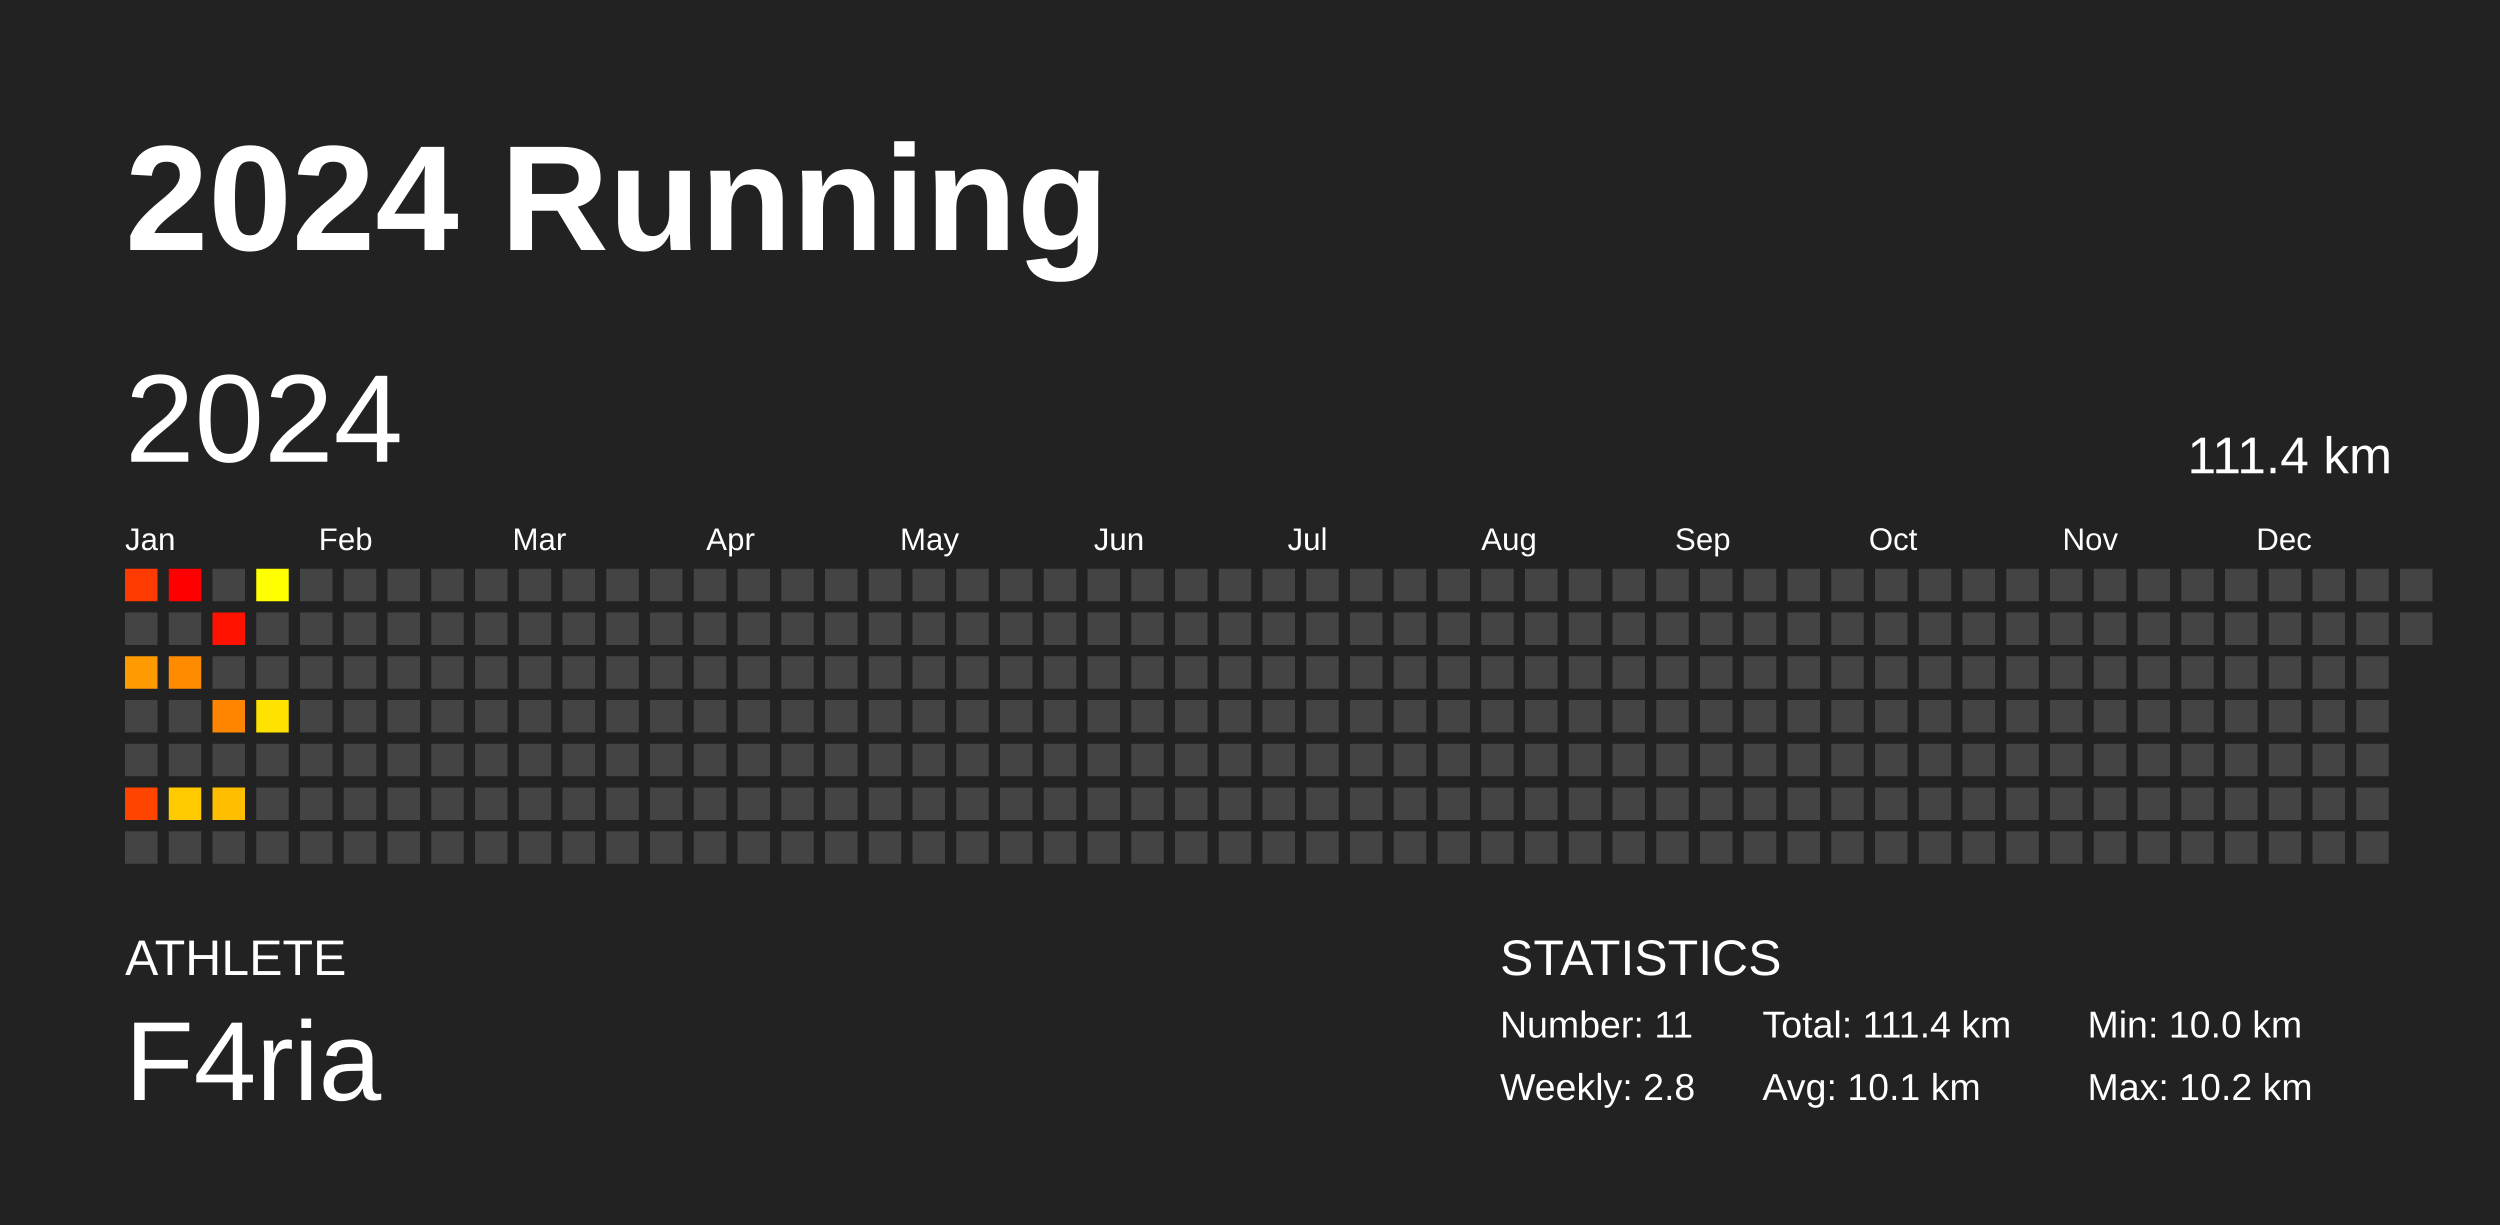
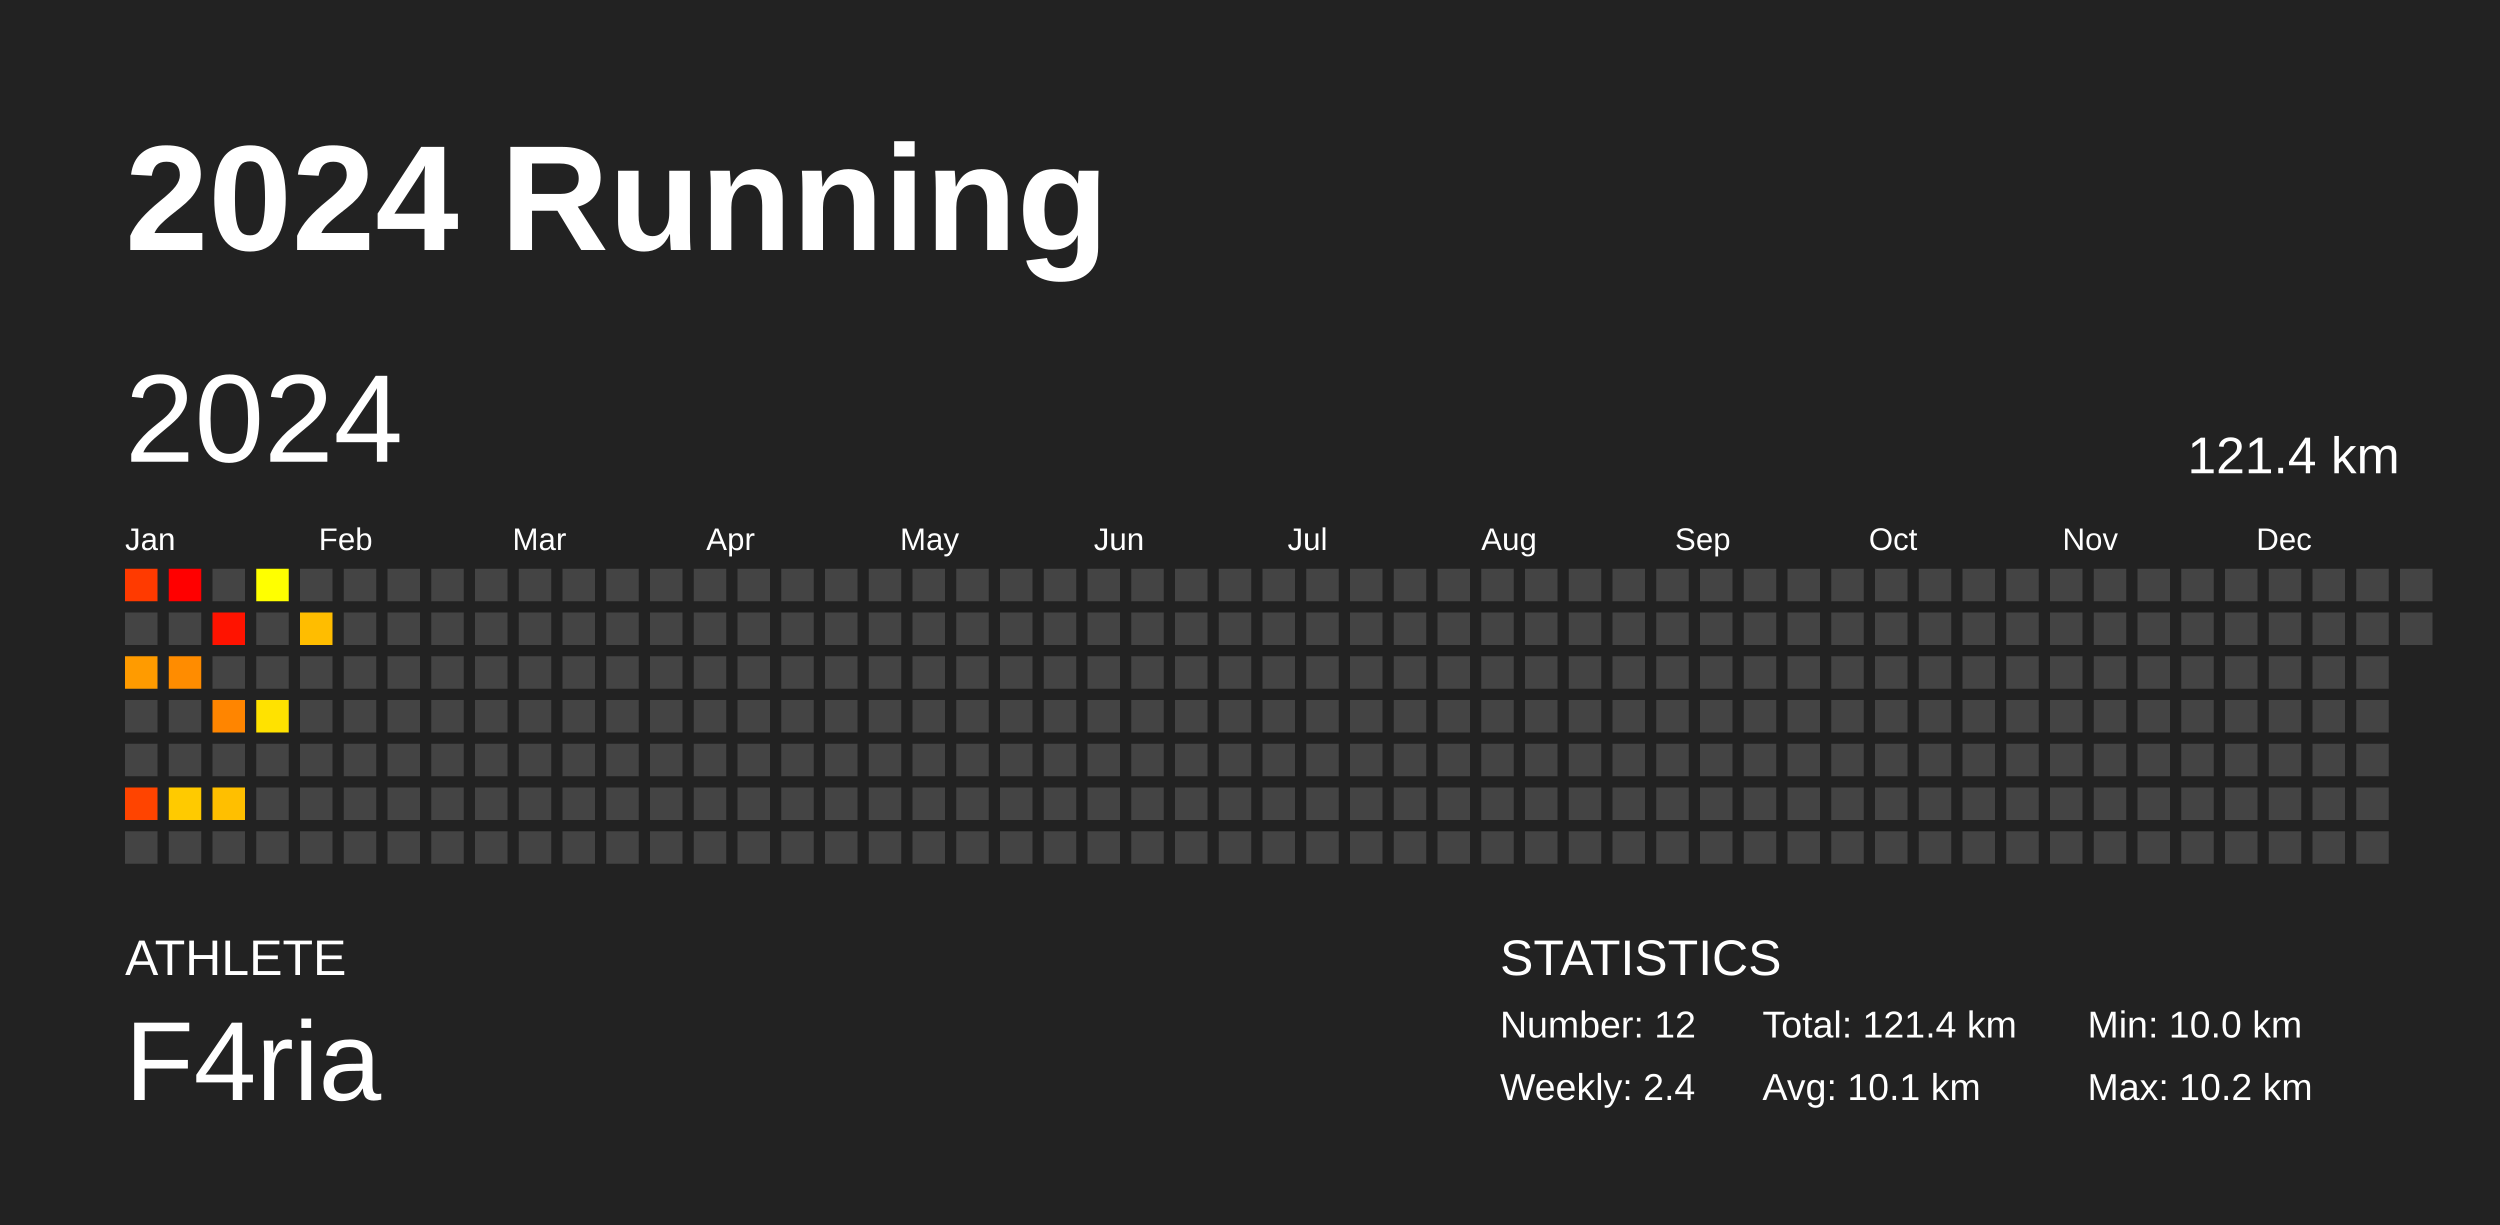
<svg xmlns="http://www.w3.org/2000/svg" baseProfile="full" height="98mm" version="1.1" viewBox="0,0,200,98" width="200mm">
  <defs />
  <rect fill="#222222" height="98" width="200" x="0" y="0" />
  <text fill="#FFFFFF" style="font-size:12px; font-family:Arial; font-weight:bold;" x="10" y="20">2024 Running</text>
  <text fill="#FFFFFF" style="font-size:4px; font-family:Arial" x="10" y="78">ATHLETE</text>
  <text fill="#FFFFFF" style="font-size:9px; font-family:Arial" x="10" y="88">F4ria</text>
  <text fill="#FFFFFF" style="font-size:4px; font-family:Arial" x="120" y="78">STATISTICS</text>
-   <text fill="#FFFFFF" style="font-size:3px; font-family:Arial" x="120" y="83">Number: 11</text>
-   <text fill="#FFFFFF" style="font-size:3px; font-family:Arial" x="120" y="88">Weekly: 2.8</text>
-   <text fill="#FFFFFF" style="font-size:3px; font-family:Arial" x="141" y="83">Total: 111.4 km</text>
+   <text fill="#FFFFFF" style="font-size:3px; font-family:Arial" x="120" y="83">Number: 12</text>
+   <text fill="#FFFFFF" style="font-size:3px; font-family:Arial" x="120" y="88">Weekly: 2.4</text>
+   <text fill="#FFFFFF" style="font-size:3px; font-family:Arial" x="141" y="83">Total: 121.4 km</text>
  <text fill="#FFFFFF" style="font-size:3px; font-family:Arial" x="141" y="88">Avg: 10.1 km</text>
  <text fill="#FFFFFF" style="font-size:3px; font-family:Arial" x="167" y="83">Min: 10.0 km</text>
  <text fill="#FFFFFF" style="font-size:3px; font-family:Arial" x="167" y="88">Max: 10.2 km</text>
  <text dominant-baseline="hanging" fill="#FFFFFF" style="font-size:10.0px; font-family:Arial;" x="10" y="30">2024</text>
-   <text dominant-baseline="hanging" fill="#FFFFFF" style="font-size:4.125px; font-family:Arial;" x="175" y="35">111.4 km</text>
+   <text dominant-baseline="hanging" fill="#FFFFFF" style="font-size:4.125px; font-family:Arial;" x="175" y="35">121.4 km</text>
  <text fill="#FFFFFF" style="font-size:2.5px; font-family:Arial" x="10.0" y="44">Jan</text>
  <text fill="#FFFFFF" style="font-size:2.5px; font-family:Arial" x="25.5" y="44">Feb</text>
  <text fill="#FFFFFF" style="font-size:2.5px; font-family:Arial" x="41.0" y="44">Mar</text>
  <text fill="#FFFFFF" style="font-size:2.5px; font-family:Arial" x="56.5" y="44">Apr</text>
  <text fill="#FFFFFF" style="font-size:2.5px; font-family:Arial" x="72.0" y="44">May</text>
  <text fill="#FFFFFF" style="font-size:2.5px; font-family:Arial" x="87.5" y="44">Jun</text>
  <text fill="#FFFFFF" style="font-size:2.5px; font-family:Arial" x="103.0" y="44">Jul</text>
  <text fill="#FFFFFF" style="font-size:2.5px; font-family:Arial" x="118.5" y="44">Aug</text>
  <text fill="#FFFFFF" style="font-size:2.5px; font-family:Arial" x="134.0" y="44">Sep</text>
  <text fill="#FFFFFF" style="font-size:2.5px; font-family:Arial" x="149.5" y="44">Oct</text>
  <text fill="#FFFFFF" style="font-size:2.5px; font-family:Arial" x="165.0" y="44">Nov</text>
  <text fill="#FFFFFF" style="font-size:2.5px; font-family:Arial" x="180.5" y="44">Dec</text>
  <rect fill="#ff3a00" height="2.6" width="2.6" x="10.0" y="45.5" />
  <rect fill="#444444" height="2.6" width="2.6" x="10.0" y="49.0" />
  <rect fill="#ff9b00" height="2.6" width="2.6" x="10.0" y="52.5" />
  <rect fill="#444444" height="2.6" width="2.6" x="10.0" y="56.0" />
  <rect fill="#444444" height="2.6" width="2.6" x="10.0" y="59.5" />
  <rect fill="#ff4400" height="2.6" width="2.6" x="10.0" y="63.0" />
  <rect fill="#444444" height="2.6" width="2.6" x="10.0" y="66.5" />
  <rect fill="#ff0000" height="2.6" width="2.6" x="13.5" y="45.5" />
  <rect fill="#444444" height="2.6" width="2.6" x="13.5" y="49.0" />
  <rect fill="#ff8c00" height="2.6" width="2.6" x="13.5" y="52.5" />
  <rect fill="#444444" height="2.6" width="2.6" x="13.5" y="56.0" />
  <rect fill="#444444" height="2.6" width="2.6" x="13.5" y="59.5" />
  <rect fill="#ffca00" height="2.6" width="2.6" x="13.5" y="63.0" />
  <rect fill="#444444" height="2.6" width="2.6" x="13.5" y="66.5" />
  <rect fill="#444444" height="2.6" width="2.6" x="17.0" y="45.5" />
  <rect fill="#ff1300" height="2.6" width="2.6" x="17.0" y="49.0" />
  <rect fill="#444444" height="2.6" width="2.6" x="17.0" y="52.5" />
  <rect fill="#ff8500" height="2.6" width="2.6" x="17.0" y="56.0" />
  <rect fill="#444444" height="2.6" width="2.6" x="17.0" y="59.5" />
  <rect fill="#ffbf00" height="2.6" width="2.6" x="17.0" y="63.0" />
  <rect fill="#444444" height="2.6" width="2.6" x="17.0" y="66.5" />
  <rect fill="#ffff00" height="2.6" width="2.6" x="20.5" y="45.5" />
  <rect fill="#444444" height="2.6" width="2.6" x="20.5" y="49.0" />
  <rect fill="#444444" height="2.6" width="2.6" x="20.5" y="52.5" />
  <rect fill="#ffe200" height="2.6" width="2.6" x="20.5" y="56.0" />
  <rect fill="#444444" height="2.6" width="2.6" x="20.5" y="59.5" />
  <rect fill="#444444" height="2.6" width="2.6" x="20.5" y="63.0" />
  <rect fill="#444444" height="2.6" width="2.6" x="20.5" y="66.5" />
  <rect fill="#444444" height="2.6" width="2.6" x="24.0" y="45.5" />
-   <rect fill="#444444" height="2.6" width="2.6" x="24.0" y="49.0" />
+   <rect fill="#ffbd00" height="2.6" width="2.6" x="24.0" y="49.0" />
  <rect fill="#444444" height="2.6" width="2.6" x="24.0" y="52.5" />
  <rect fill="#444444" height="2.6" width="2.6" x="24.0" y="56.0" />
  <rect fill="#444444" height="2.6" width="2.6" x="24.0" y="59.5" />
  <rect fill="#444444" height="2.6" width="2.6" x="24.0" y="63.0" />
  <rect fill="#444444" height="2.6" width="2.6" x="24.0" y="66.5" />
  <rect fill="#444444" height="2.6" width="2.6" x="27.5" y="45.5" />
  <rect fill="#444444" height="2.6" width="2.6" x="27.5" y="49.0" />
  <rect fill="#444444" height="2.6" width="2.6" x="27.5" y="52.5" />
  <rect fill="#444444" height="2.6" width="2.6" x="27.5" y="56.0" />
  <rect fill="#444444" height="2.6" width="2.6" x="27.5" y="59.5" />
  <rect fill="#444444" height="2.6" width="2.6" x="27.5" y="63.0" />
  <rect fill="#444444" height="2.6" width="2.6" x="27.5" y="66.5" />
  <rect fill="#444444" height="2.6" width="2.6" x="31.0" y="45.5" />
  <rect fill="#444444" height="2.6" width="2.6" x="31.0" y="49.0" />
  <rect fill="#444444" height="2.6" width="2.6" x="31.0" y="52.5" />
  <rect fill="#444444" height="2.6" width="2.6" x="31.0" y="56.0" />
  <rect fill="#444444" height="2.6" width="2.6" x="31.0" y="59.5" />
  <rect fill="#444444" height="2.6" width="2.6" x="31.0" y="63.0" />
  <rect fill="#444444" height="2.6" width="2.6" x="31.0" y="66.5" />
  <rect fill="#444444" height="2.6" width="2.6" x="34.5" y="45.5" />
  <rect fill="#444444" height="2.6" width="2.6" x="34.5" y="49.0" />
  <rect fill="#444444" height="2.6" width="2.6" x="34.5" y="52.5" />
  <rect fill="#444444" height="2.6" width="2.6" x="34.5" y="56.0" />
  <rect fill="#444444" height="2.6" width="2.6" x="34.5" y="59.5" />
  <rect fill="#444444" height="2.6" width="2.6" x="34.5" y="63.0" />
  <rect fill="#444444" height="2.6" width="2.6" x="34.5" y="66.5" />
  <rect fill="#444444" height="2.6" width="2.6" x="38.0" y="45.5" />
  <rect fill="#444444" height="2.6" width="2.6" x="38.0" y="49.0" />
  <rect fill="#444444" height="2.6" width="2.6" x="38.0" y="52.5" />
  <rect fill="#444444" height="2.6" width="2.6" x="38.0" y="56.0" />
  <rect fill="#444444" height="2.6" width="2.6" x="38.0" y="59.5" />
  <rect fill="#444444" height="2.6" width="2.6" x="38.0" y="63.0" />
  <rect fill="#444444" height="2.6" width="2.6" x="38.0" y="66.5" />
  <rect fill="#444444" height="2.6" width="2.6" x="41.5" y="45.5" />
  <rect fill="#444444" height="2.6" width="2.6" x="41.5" y="49.0" />
  <rect fill="#444444" height="2.6" width="2.6" x="41.5" y="52.5" />
  <rect fill="#444444" height="2.6" width="2.6" x="41.5" y="56.0" />
  <rect fill="#444444" height="2.6" width="2.6" x="41.5" y="59.5" />
  <rect fill="#444444" height="2.6" width="2.6" x="41.5" y="63.0" />
  <rect fill="#444444" height="2.6" width="2.6" x="41.5" y="66.5" />
  <rect fill="#444444" height="2.6" width="2.6" x="45.0" y="45.5" />
  <rect fill="#444444" height="2.6" width="2.6" x="45.0" y="49.0" />
  <rect fill="#444444" height="2.6" width="2.6" x="45.0" y="52.5" />
  <rect fill="#444444" height="2.6" width="2.6" x="45.0" y="56.0" />
  <rect fill="#444444" height="2.6" width="2.6" x="45.0" y="59.5" />
  <rect fill="#444444" height="2.6" width="2.6" x="45.0" y="63.0" />
  <rect fill="#444444" height="2.6" width="2.6" x="45.0" y="66.5" />
  <rect fill="#444444" height="2.6" width="2.6" x="48.5" y="45.5" />
  <rect fill="#444444" height="2.6" width="2.6" x="48.5" y="49.0" />
  <rect fill="#444444" height="2.6" width="2.6" x="48.5" y="52.5" />
  <rect fill="#444444" height="2.6" width="2.6" x="48.5" y="56.0" />
  <rect fill="#444444" height="2.6" width="2.6" x="48.5" y="59.5" />
  <rect fill="#444444" height="2.6" width="2.6" x="48.5" y="63.0" />
  <rect fill="#444444" height="2.6" width="2.6" x="48.5" y="66.5" />
  <rect fill="#444444" height="2.6" width="2.6" x="52.0" y="45.5" />
  <rect fill="#444444" height="2.6" width="2.6" x="52.0" y="49.0" />
  <rect fill="#444444" height="2.6" width="2.6" x="52.0" y="52.5" />
  <rect fill="#444444" height="2.6" width="2.6" x="52.0" y="56.0" />
  <rect fill="#444444" height="2.6" width="2.6" x="52.0" y="59.5" />
  <rect fill="#444444" height="2.6" width="2.6" x="52.0" y="63.0" />
  <rect fill="#444444" height="2.6" width="2.6" x="52.0" y="66.5" />
  <rect fill="#444444" height="2.6" width="2.6" x="55.5" y="45.5" />
  <rect fill="#444444" height="2.6" width="2.6" x="55.5" y="49.0" />
  <rect fill="#444444" height="2.6" width="2.6" x="55.5" y="52.5" />
  <rect fill="#444444" height="2.6" width="2.6" x="55.5" y="56.0" />
  <rect fill="#444444" height="2.6" width="2.6" x="55.5" y="59.5" />
  <rect fill="#444444" height="2.6" width="2.6" x="55.5" y="63.0" />
  <rect fill="#444444" height="2.6" width="2.6" x="55.5" y="66.5" />
  <rect fill="#444444" height="2.6" width="2.6" x="59.0" y="45.5" />
  <rect fill="#444444" height="2.6" width="2.6" x="59.0" y="49.0" />
  <rect fill="#444444" height="2.6" width="2.6" x="59.0" y="52.5" />
  <rect fill="#444444" height="2.6" width="2.6" x="59.0" y="56.0" />
  <rect fill="#444444" height="2.6" width="2.6" x="59.0" y="59.5" />
  <rect fill="#444444" height="2.6" width="2.6" x="59.0" y="63.0" />
  <rect fill="#444444" height="2.6" width="2.6" x="59.0" y="66.5" />
  <rect fill="#444444" height="2.6" width="2.6" x="62.5" y="45.5" />
  <rect fill="#444444" height="2.6" width="2.6" x="62.5" y="49.0" />
  <rect fill="#444444" height="2.6" width="2.6" x="62.5" y="52.5" />
  <rect fill="#444444" height="2.6" width="2.6" x="62.5" y="56.0" />
  <rect fill="#444444" height="2.6" width="2.6" x="62.5" y="59.5" />
  <rect fill="#444444" height="2.6" width="2.6" x="62.5" y="63.0" />
  <rect fill="#444444" height="2.6" width="2.6" x="62.5" y="66.5" />
  <rect fill="#444444" height="2.6" width="2.6" x="66.0" y="45.5" />
  <rect fill="#444444" height="2.6" width="2.6" x="66.0" y="49.0" />
  <rect fill="#444444" height="2.6" width="2.6" x="66.0" y="52.5" />
  <rect fill="#444444" height="2.6" width="2.6" x="66.0" y="56.0" />
  <rect fill="#444444" height="2.6" width="2.6" x="66.0" y="59.5" />
  <rect fill="#444444" height="2.6" width="2.6" x="66.0" y="63.0" />
  <rect fill="#444444" height="2.6" width="2.6" x="66.0" y="66.5" />
  <rect fill="#444444" height="2.6" width="2.6" x="69.5" y="45.5" />
  <rect fill="#444444" height="2.6" width="2.6" x="69.5" y="49.0" />
  <rect fill="#444444" height="2.6" width="2.6" x="69.5" y="52.5" />
  <rect fill="#444444" height="2.6" width="2.6" x="69.5" y="56.0" />
  <rect fill="#444444" height="2.6" width="2.6" x="69.5" y="59.5" />
  <rect fill="#444444" height="2.6" width="2.6" x="69.5" y="63.0" />
  <rect fill="#444444" height="2.6" width="2.6" x="69.5" y="66.5" />
  <rect fill="#444444" height="2.6" width="2.6" x="73.0" y="45.5" />
  <rect fill="#444444" height="2.6" width="2.6" x="73.0" y="49.0" />
  <rect fill="#444444" height="2.6" width="2.6" x="73.0" y="52.5" />
  <rect fill="#444444" height="2.6" width="2.6" x="73.0" y="56.0" />
  <rect fill="#444444" height="2.6" width="2.6" x="73.0" y="59.5" />
  <rect fill="#444444" height="2.6" width="2.6" x="73.0" y="63.0" />
  <rect fill="#444444" height="2.6" width="2.6" x="73.0" y="66.5" />
  <rect fill="#444444" height="2.6" width="2.6" x="76.5" y="45.5" />
  <rect fill="#444444" height="2.6" width="2.6" x="76.5" y="49.0" />
  <rect fill="#444444" height="2.6" width="2.6" x="76.5" y="52.5" />
  <rect fill="#444444" height="2.6" width="2.6" x="76.5" y="56.0" />
  <rect fill="#444444" height="2.6" width="2.6" x="76.5" y="59.5" />
  <rect fill="#444444" height="2.6" width="2.6" x="76.5" y="63.0" />
  <rect fill="#444444" height="2.6" width="2.6" x="76.5" y="66.5" />
  <rect fill="#444444" height="2.6" width="2.6" x="80.0" y="45.5" />
  <rect fill="#444444" height="2.6" width="2.6" x="80.0" y="49.0" />
  <rect fill="#444444" height="2.6" width="2.6" x="80.0" y="52.5" />
  <rect fill="#444444" height="2.6" width="2.6" x="80.0" y="56.0" />
  <rect fill="#444444" height="2.6" width="2.6" x="80.0" y="59.5" />
  <rect fill="#444444" height="2.6" width="2.6" x="80.0" y="63.0" />
  <rect fill="#444444" height="2.6" width="2.6" x="80.0" y="66.5" />
  <rect fill="#444444" height="2.6" width="2.6" x="83.5" y="45.5" />
  <rect fill="#444444" height="2.6" width="2.6" x="83.5" y="49.0" />
  <rect fill="#444444" height="2.6" width="2.6" x="83.5" y="52.5" />
  <rect fill="#444444" height="2.6" width="2.6" x="83.5" y="56.0" />
  <rect fill="#444444" height="2.6" width="2.6" x="83.5" y="59.5" />
  <rect fill="#444444" height="2.6" width="2.6" x="83.5" y="63.0" />
  <rect fill="#444444" height="2.6" width="2.6" x="83.5" y="66.5" />
  <rect fill="#444444" height="2.6" width="2.6" x="87.0" y="45.5" />
  <rect fill="#444444" height="2.6" width="2.6" x="87.0" y="49.0" />
  <rect fill="#444444" height="2.6" width="2.6" x="87.0" y="52.5" />
  <rect fill="#444444" height="2.6" width="2.6" x="87.0" y="56.0" />
  <rect fill="#444444" height="2.6" width="2.6" x="87.0" y="59.5" />
  <rect fill="#444444" height="2.6" width="2.6" x="87.0" y="63.0" />
  <rect fill="#444444" height="2.6" width="2.6" x="87.0" y="66.5" />
  <rect fill="#444444" height="2.6" width="2.6" x="90.5" y="45.5" />
  <rect fill="#444444" height="2.6" width="2.6" x="90.5" y="49.0" />
  <rect fill="#444444" height="2.6" width="2.6" x="90.5" y="52.5" />
  <rect fill="#444444" height="2.6" width="2.6" x="90.5" y="56.0" />
  <rect fill="#444444" height="2.6" width="2.6" x="90.5" y="59.5" />
  <rect fill="#444444" height="2.6" width="2.6" x="90.5" y="63.0" />
  <rect fill="#444444" height="2.6" width="2.6" x="90.5" y="66.5" />
  <rect fill="#444444" height="2.6" width="2.6" x="94.0" y="45.5" />
  <rect fill="#444444" height="2.6" width="2.6" x="94.0" y="49.0" />
  <rect fill="#444444" height="2.6" width="2.6" x="94.0" y="52.5" />
  <rect fill="#444444" height="2.6" width="2.6" x="94.0" y="56.0" />
  <rect fill="#444444" height="2.6" width="2.6" x="94.0" y="59.5" />
  <rect fill="#444444" height="2.6" width="2.6" x="94.0" y="63.0" />
  <rect fill="#444444" height="2.6" width="2.6" x="94.0" y="66.5" />
  <rect fill="#444444" height="2.6" width="2.6" x="97.5" y="45.5" />
  <rect fill="#444444" height="2.6" width="2.6" x="97.5" y="49.0" />
  <rect fill="#444444" height="2.6" width="2.6" x="97.5" y="52.5" />
  <rect fill="#444444" height="2.6" width="2.6" x="97.5" y="56.0" />
  <rect fill="#444444" height="2.6" width="2.6" x="97.5" y="59.5" />
  <rect fill="#444444" height="2.6" width="2.6" x="97.5" y="63.0" />
  <rect fill="#444444" height="2.6" width="2.6" x="97.5" y="66.5" />
  <rect fill="#444444" height="2.6" width="2.6" x="101.0" y="45.5" />
  <rect fill="#444444" height="2.6" width="2.6" x="101.0" y="49.0" />
  <rect fill="#444444" height="2.6" width="2.6" x="101.0" y="52.5" />
  <rect fill="#444444" height="2.6" width="2.6" x="101.0" y="56.0" />
  <rect fill="#444444" height="2.6" width="2.6" x="101.0" y="59.5" />
  <rect fill="#444444" height="2.6" width="2.6" x="101.0" y="63.0" />
  <rect fill="#444444" height="2.6" width="2.6" x="101.0" y="66.5" />
  <rect fill="#444444" height="2.6" width="2.6" x="104.5" y="45.5" />
  <rect fill="#444444" height="2.6" width="2.6" x="104.5" y="49.0" />
  <rect fill="#444444" height="2.6" width="2.6" x="104.5" y="52.5" />
  <rect fill="#444444" height="2.6" width="2.6" x="104.5" y="56.0" />
  <rect fill="#444444" height="2.6" width="2.6" x="104.5" y="59.5" />
  <rect fill="#444444" height="2.6" width="2.6" x="104.5" y="63.0" />
  <rect fill="#444444" height="2.6" width="2.6" x="104.5" y="66.5" />
  <rect fill="#444444" height="2.6" width="2.6" x="108.0" y="45.5" />
  <rect fill="#444444" height="2.6" width="2.6" x="108.0" y="49.0" />
  <rect fill="#444444" height="2.6" width="2.6" x="108.0" y="52.5" />
  <rect fill="#444444" height="2.6" width="2.6" x="108.0" y="56.0" />
  <rect fill="#444444" height="2.6" width="2.6" x="108.0" y="59.5" />
  <rect fill="#444444" height="2.6" width="2.6" x="108.0" y="63.0" />
  <rect fill="#444444" height="2.6" width="2.6" x="108.0" y="66.5" />
  <rect fill="#444444" height="2.6" width="2.6" x="111.5" y="45.5" />
  <rect fill="#444444" height="2.6" width="2.6" x="111.5" y="49.0" />
  <rect fill="#444444" height="2.6" width="2.6" x="111.5" y="52.5" />
  <rect fill="#444444" height="2.6" width="2.6" x="111.5" y="56.0" />
  <rect fill="#444444" height="2.6" width="2.6" x="111.5" y="59.5" />
  <rect fill="#444444" height="2.6" width="2.6" x="111.5" y="63.0" />
  <rect fill="#444444" height="2.6" width="2.6" x="111.5" y="66.5" />
  <rect fill="#444444" height="2.6" width="2.6" x="115.0" y="45.5" />
  <rect fill="#444444" height="2.6" width="2.6" x="115.0" y="49.0" />
  <rect fill="#444444" height="2.6" width="2.6" x="115.0" y="52.5" />
  <rect fill="#444444" height="2.6" width="2.6" x="115.0" y="56.0" />
  <rect fill="#444444" height="2.6" width="2.6" x="115.0" y="59.5" />
  <rect fill="#444444" height="2.6" width="2.6" x="115.0" y="63.0" />
  <rect fill="#444444" height="2.6" width="2.6" x="115.0" y="66.5" />
  <rect fill="#444444" height="2.6" width="2.6" x="118.5" y="45.5" />
  <rect fill="#444444" height="2.6" width="2.6" x="118.5" y="49.0" />
  <rect fill="#444444" height="2.6" width="2.6" x="118.5" y="52.5" />
  <rect fill="#444444" height="2.6" width="2.6" x="118.5" y="56.0" />
  <rect fill="#444444" height="2.6" width="2.6" x="118.5" y="59.5" />
  <rect fill="#444444" height="2.6" width="2.6" x="118.5" y="63.0" />
  <rect fill="#444444" height="2.6" width="2.6" x="118.5" y="66.5" />
  <rect fill="#444444" height="2.6" width="2.6" x="122.0" y="45.5" />
  <rect fill="#444444" height="2.6" width="2.6" x="122.0" y="49.0" />
  <rect fill="#444444" height="2.6" width="2.6" x="122.0" y="52.5" />
  <rect fill="#444444" height="2.6" width="2.6" x="122.0" y="56.0" />
  <rect fill="#444444" height="2.6" width="2.6" x="122.0" y="59.5" />
  <rect fill="#444444" height="2.6" width="2.6" x="122.0" y="63.0" />
  <rect fill="#444444" height="2.6" width="2.6" x="122.0" y="66.5" />
  <rect fill="#444444" height="2.6" width="2.6" x="125.5" y="45.5" />
  <rect fill="#444444" height="2.6" width="2.6" x="125.5" y="49.0" />
  <rect fill="#444444" height="2.6" width="2.6" x="125.5" y="52.5" />
  <rect fill="#444444" height="2.6" width="2.6" x="125.5" y="56.0" />
  <rect fill="#444444" height="2.6" width="2.6" x="125.5" y="59.5" />
  <rect fill="#444444" height="2.6" width="2.6" x="125.5" y="63.0" />
  <rect fill="#444444" height="2.6" width="2.6" x="125.5" y="66.5" />
  <rect fill="#444444" height="2.6" width="2.6" x="129.0" y="45.5" />
  <rect fill="#444444" height="2.6" width="2.6" x="129.0" y="49.0" />
  <rect fill="#444444" height="2.6" width="2.6" x="129.0" y="52.5" />
  <rect fill="#444444" height="2.6" width="2.6" x="129.0" y="56.0" />
  <rect fill="#444444" height="2.6" width="2.6" x="129.0" y="59.5" />
  <rect fill="#444444" height="2.6" width="2.6" x="129.0" y="63.0" />
  <rect fill="#444444" height="2.6" width="2.6" x="129.0" y="66.5" />
  <rect fill="#444444" height="2.6" width="2.6" x="132.5" y="45.5" />
  <rect fill="#444444" height="2.6" width="2.6" x="132.5" y="49.0" />
  <rect fill="#444444" height="2.6" width="2.6" x="132.5" y="52.5" />
  <rect fill="#444444" height="2.6" width="2.6" x="132.5" y="56.0" />
  <rect fill="#444444" height="2.6" width="2.6" x="132.5" y="59.5" />
  <rect fill="#444444" height="2.6" width="2.6" x="132.5" y="63.0" />
  <rect fill="#444444" height="2.6" width="2.6" x="132.5" y="66.5" />
  <rect fill="#444444" height="2.6" width="2.6" x="136.0" y="45.5" />
  <rect fill="#444444" height="2.6" width="2.6" x="136.0" y="49.0" />
  <rect fill="#444444" height="2.6" width="2.6" x="136.0" y="52.5" />
  <rect fill="#444444" height="2.6" width="2.6" x="136.0" y="56.0" />
  <rect fill="#444444" height="2.6" width="2.6" x="136.0" y="59.5" />
  <rect fill="#444444" height="2.6" width="2.6" x="136.0" y="63.0" />
  <rect fill="#444444" height="2.6" width="2.6" x="136.0" y="66.5" />
  <rect fill="#444444" height="2.6" width="2.6" x="139.5" y="45.5" />
  <rect fill="#444444" height="2.6" width="2.6" x="139.5" y="49.0" />
  <rect fill="#444444" height="2.6" width="2.6" x="139.5" y="52.5" />
  <rect fill="#444444" height="2.6" width="2.6" x="139.5" y="56.0" />
  <rect fill="#444444" height="2.6" width="2.6" x="139.5" y="59.5" />
  <rect fill="#444444" height="2.6" width="2.6" x="139.5" y="63.0" />
  <rect fill="#444444" height="2.6" width="2.6" x="139.5" y="66.5" />
  <rect fill="#444444" height="2.6" width="2.6" x="143.0" y="45.5" />
  <rect fill="#444444" height="2.6" width="2.6" x="143.0" y="49.0" />
  <rect fill="#444444" height="2.6" width="2.6" x="143.0" y="52.5" />
  <rect fill="#444444" height="2.6" width="2.6" x="143.0" y="56.0" />
  <rect fill="#444444" height="2.6" width="2.6" x="143.0" y="59.5" />
  <rect fill="#444444" height="2.6" width="2.6" x="143.0" y="63.0" />
  <rect fill="#444444" height="2.6" width="2.6" x="143.0" y="66.5" />
  <rect fill="#444444" height="2.6" width="2.6" x="146.5" y="45.5" />
  <rect fill="#444444" height="2.6" width="2.6" x="146.5" y="49.0" />
  <rect fill="#444444" height="2.6" width="2.6" x="146.5" y="52.5" />
  <rect fill="#444444" height="2.6" width="2.6" x="146.5" y="56.0" />
  <rect fill="#444444" height="2.6" width="2.6" x="146.5" y="59.5" />
  <rect fill="#444444" height="2.6" width="2.6" x="146.5" y="63.0" />
  <rect fill="#444444" height="2.6" width="2.6" x="146.5" y="66.5" />
  <rect fill="#444444" height="2.6" width="2.6" x="150.0" y="45.5" />
  <rect fill="#444444" height="2.6" width="2.6" x="150.0" y="49.0" />
  <rect fill="#444444" height="2.6" width="2.6" x="150.0" y="52.5" />
  <rect fill="#444444" height="2.6" width="2.6" x="150.0" y="56.0" />
  <rect fill="#444444" height="2.6" width="2.6" x="150.0" y="59.5" />
  <rect fill="#444444" height="2.6" width="2.6" x="150.0" y="63.0" />
  <rect fill="#444444" height="2.6" width="2.6" x="150.0" y="66.5" />
  <rect fill="#444444" height="2.6" width="2.6" x="153.5" y="45.5" />
  <rect fill="#444444" height="2.6" width="2.6" x="153.5" y="49.0" />
  <rect fill="#444444" height="2.6" width="2.6" x="153.5" y="52.5" />
  <rect fill="#444444" height="2.6" width="2.6" x="153.5" y="56.0" />
  <rect fill="#444444" height="2.6" width="2.6" x="153.5" y="59.5" />
  <rect fill="#444444" height="2.6" width="2.6" x="153.5" y="63.0" />
  <rect fill="#444444" height="2.6" width="2.6" x="153.5" y="66.5" />
  <rect fill="#444444" height="2.6" width="2.6" x="157.0" y="45.5" />
  <rect fill="#444444" height="2.6" width="2.6" x="157.0" y="49.0" />
  <rect fill="#444444" height="2.6" width="2.6" x="157.0" y="52.5" />
  <rect fill="#444444" height="2.6" width="2.6" x="157.0" y="56.0" />
  <rect fill="#444444" height="2.6" width="2.6" x="157.0" y="59.5" />
  <rect fill="#444444" height="2.6" width="2.6" x="157.0" y="63.0" />
  <rect fill="#444444" height="2.6" width="2.6" x="157.0" y="66.5" />
  <rect fill="#444444" height="2.6" width="2.6" x="160.5" y="45.5" />
  <rect fill="#444444" height="2.6" width="2.6" x="160.5" y="49.0" />
  <rect fill="#444444" height="2.6" width="2.6" x="160.5" y="52.5" />
  <rect fill="#444444" height="2.6" width="2.6" x="160.5" y="56.0" />
  <rect fill="#444444" height="2.6" width="2.6" x="160.5" y="59.5" />
  <rect fill="#444444" height="2.6" width="2.6" x="160.5" y="63.0" />
  <rect fill="#444444" height="2.6" width="2.6" x="160.5" y="66.5" />
  <rect fill="#444444" height="2.6" width="2.6" x="164.0" y="45.5" />
  <rect fill="#444444" height="2.6" width="2.6" x="164.0" y="49.0" />
  <rect fill="#444444" height="2.6" width="2.6" x="164.0" y="52.5" />
  <rect fill="#444444" height="2.6" width="2.6" x="164.0" y="56.0" />
  <rect fill="#444444" height="2.6" width="2.6" x="164.0" y="59.5" />
  <rect fill="#444444" height="2.6" width="2.6" x="164.0" y="63.0" />
  <rect fill="#444444" height="2.6" width="2.6" x="164.0" y="66.5" />
  <rect fill="#444444" height="2.6" width="2.6" x="167.5" y="45.5" />
  <rect fill="#444444" height="2.6" width="2.6" x="167.5" y="49.0" />
  <rect fill="#444444" height="2.6" width="2.6" x="167.5" y="52.5" />
  <rect fill="#444444" height="2.6" width="2.6" x="167.5" y="56.0" />
  <rect fill="#444444" height="2.6" width="2.6" x="167.5" y="59.5" />
  <rect fill="#444444" height="2.6" width="2.6" x="167.5" y="63.0" />
  <rect fill="#444444" height="2.6" width="2.6" x="167.5" y="66.5" />
  <rect fill="#444444" height="2.6" width="2.6" x="171.0" y="45.5" />
  <rect fill="#444444" height="2.6" width="2.6" x="171.0" y="49.0" />
  <rect fill="#444444" height="2.6" width="2.6" x="171.0" y="52.5" />
  <rect fill="#444444" height="2.6" width="2.6" x="171.0" y="56.0" />
  <rect fill="#444444" height="2.6" width="2.6" x="171.0" y="59.5" />
  <rect fill="#444444" height="2.6" width="2.6" x="171.0" y="63.0" />
  <rect fill="#444444" height="2.6" width="2.6" x="171.0" y="66.5" />
  <rect fill="#444444" height="2.6" width="2.6" x="174.5" y="45.5" />
  <rect fill="#444444" height="2.6" width="2.6" x="174.5" y="49.0" />
  <rect fill="#444444" height="2.6" width="2.6" x="174.5" y="52.5" />
  <rect fill="#444444" height="2.6" width="2.6" x="174.5" y="56.0" />
  <rect fill="#444444" height="2.6" width="2.6" x="174.5" y="59.5" />
  <rect fill="#444444" height="2.6" width="2.6" x="174.5" y="63.0" />
  <rect fill="#444444" height="2.6" width="2.6" x="174.5" y="66.5" />
  <rect fill="#444444" height="2.6" width="2.6" x="178.0" y="45.5" />
  <rect fill="#444444" height="2.6" width="2.6" x="178.0" y="49.0" />
  <rect fill="#444444" height="2.6" width="2.6" x="178.0" y="52.5" />
  <rect fill="#444444" height="2.6" width="2.6" x="178.0" y="56.0" />
  <rect fill="#444444" height="2.6" width="2.6" x="178.0" y="59.5" />
  <rect fill="#444444" height="2.6" width="2.6" x="178.0" y="63.0" />
  <rect fill="#444444" height="2.6" width="2.6" x="178.0" y="66.5" />
  <rect fill="#444444" height="2.6" width="2.6" x="181.5" y="45.5" />
  <rect fill="#444444" height="2.6" width="2.6" x="181.5" y="49.0" />
  <rect fill="#444444" height="2.6" width="2.6" x="181.5" y="52.5" />
  <rect fill="#444444" height="2.6" width="2.6" x="181.5" y="56.0" />
  <rect fill="#444444" height="2.6" width="2.6" x="181.5" y="59.5" />
  <rect fill="#444444" height="2.6" width="2.6" x="181.5" y="63.0" />
  <rect fill="#444444" height="2.6" width="2.6" x="181.5" y="66.5" />
  <rect fill="#444444" height="2.6" width="2.6" x="185.0" y="45.5" />
  <rect fill="#444444" height="2.6" width="2.6" x="185.0" y="49.0" />
  <rect fill="#444444" height="2.6" width="2.6" x="185.0" y="52.5" />
  <rect fill="#444444" height="2.6" width="2.6" x="185.0" y="56.0" />
  <rect fill="#444444" height="2.6" width="2.6" x="185.0" y="59.5" />
  <rect fill="#444444" height="2.6" width="2.6" x="185.0" y="63.0" />
  <rect fill="#444444" height="2.6" width="2.6" x="185.0" y="66.5" />
  <rect fill="#444444" height="2.6" width="2.6" x="188.5" y="45.5" />
  <rect fill="#444444" height="2.6" width="2.6" x="188.5" y="49.0" />
  <rect fill="#444444" height="2.6" width="2.6" x="188.5" y="52.5" />
  <rect fill="#444444" height="2.6" width="2.6" x="188.5" y="56.0" />
  <rect fill="#444444" height="2.6" width="2.6" x="188.5" y="59.5" />
  <rect fill="#444444" height="2.6" width="2.6" x="188.5" y="63.0" />
  <rect fill="#444444" height="2.6" width="2.6" x="188.5" y="66.5" />
  <rect fill="#444444" height="2.6" width="2.6" x="192.0" y="45.5" />
  <rect fill="#444444" height="2.6" width="2.6" x="192.0" y="49.0" />
</svg>
